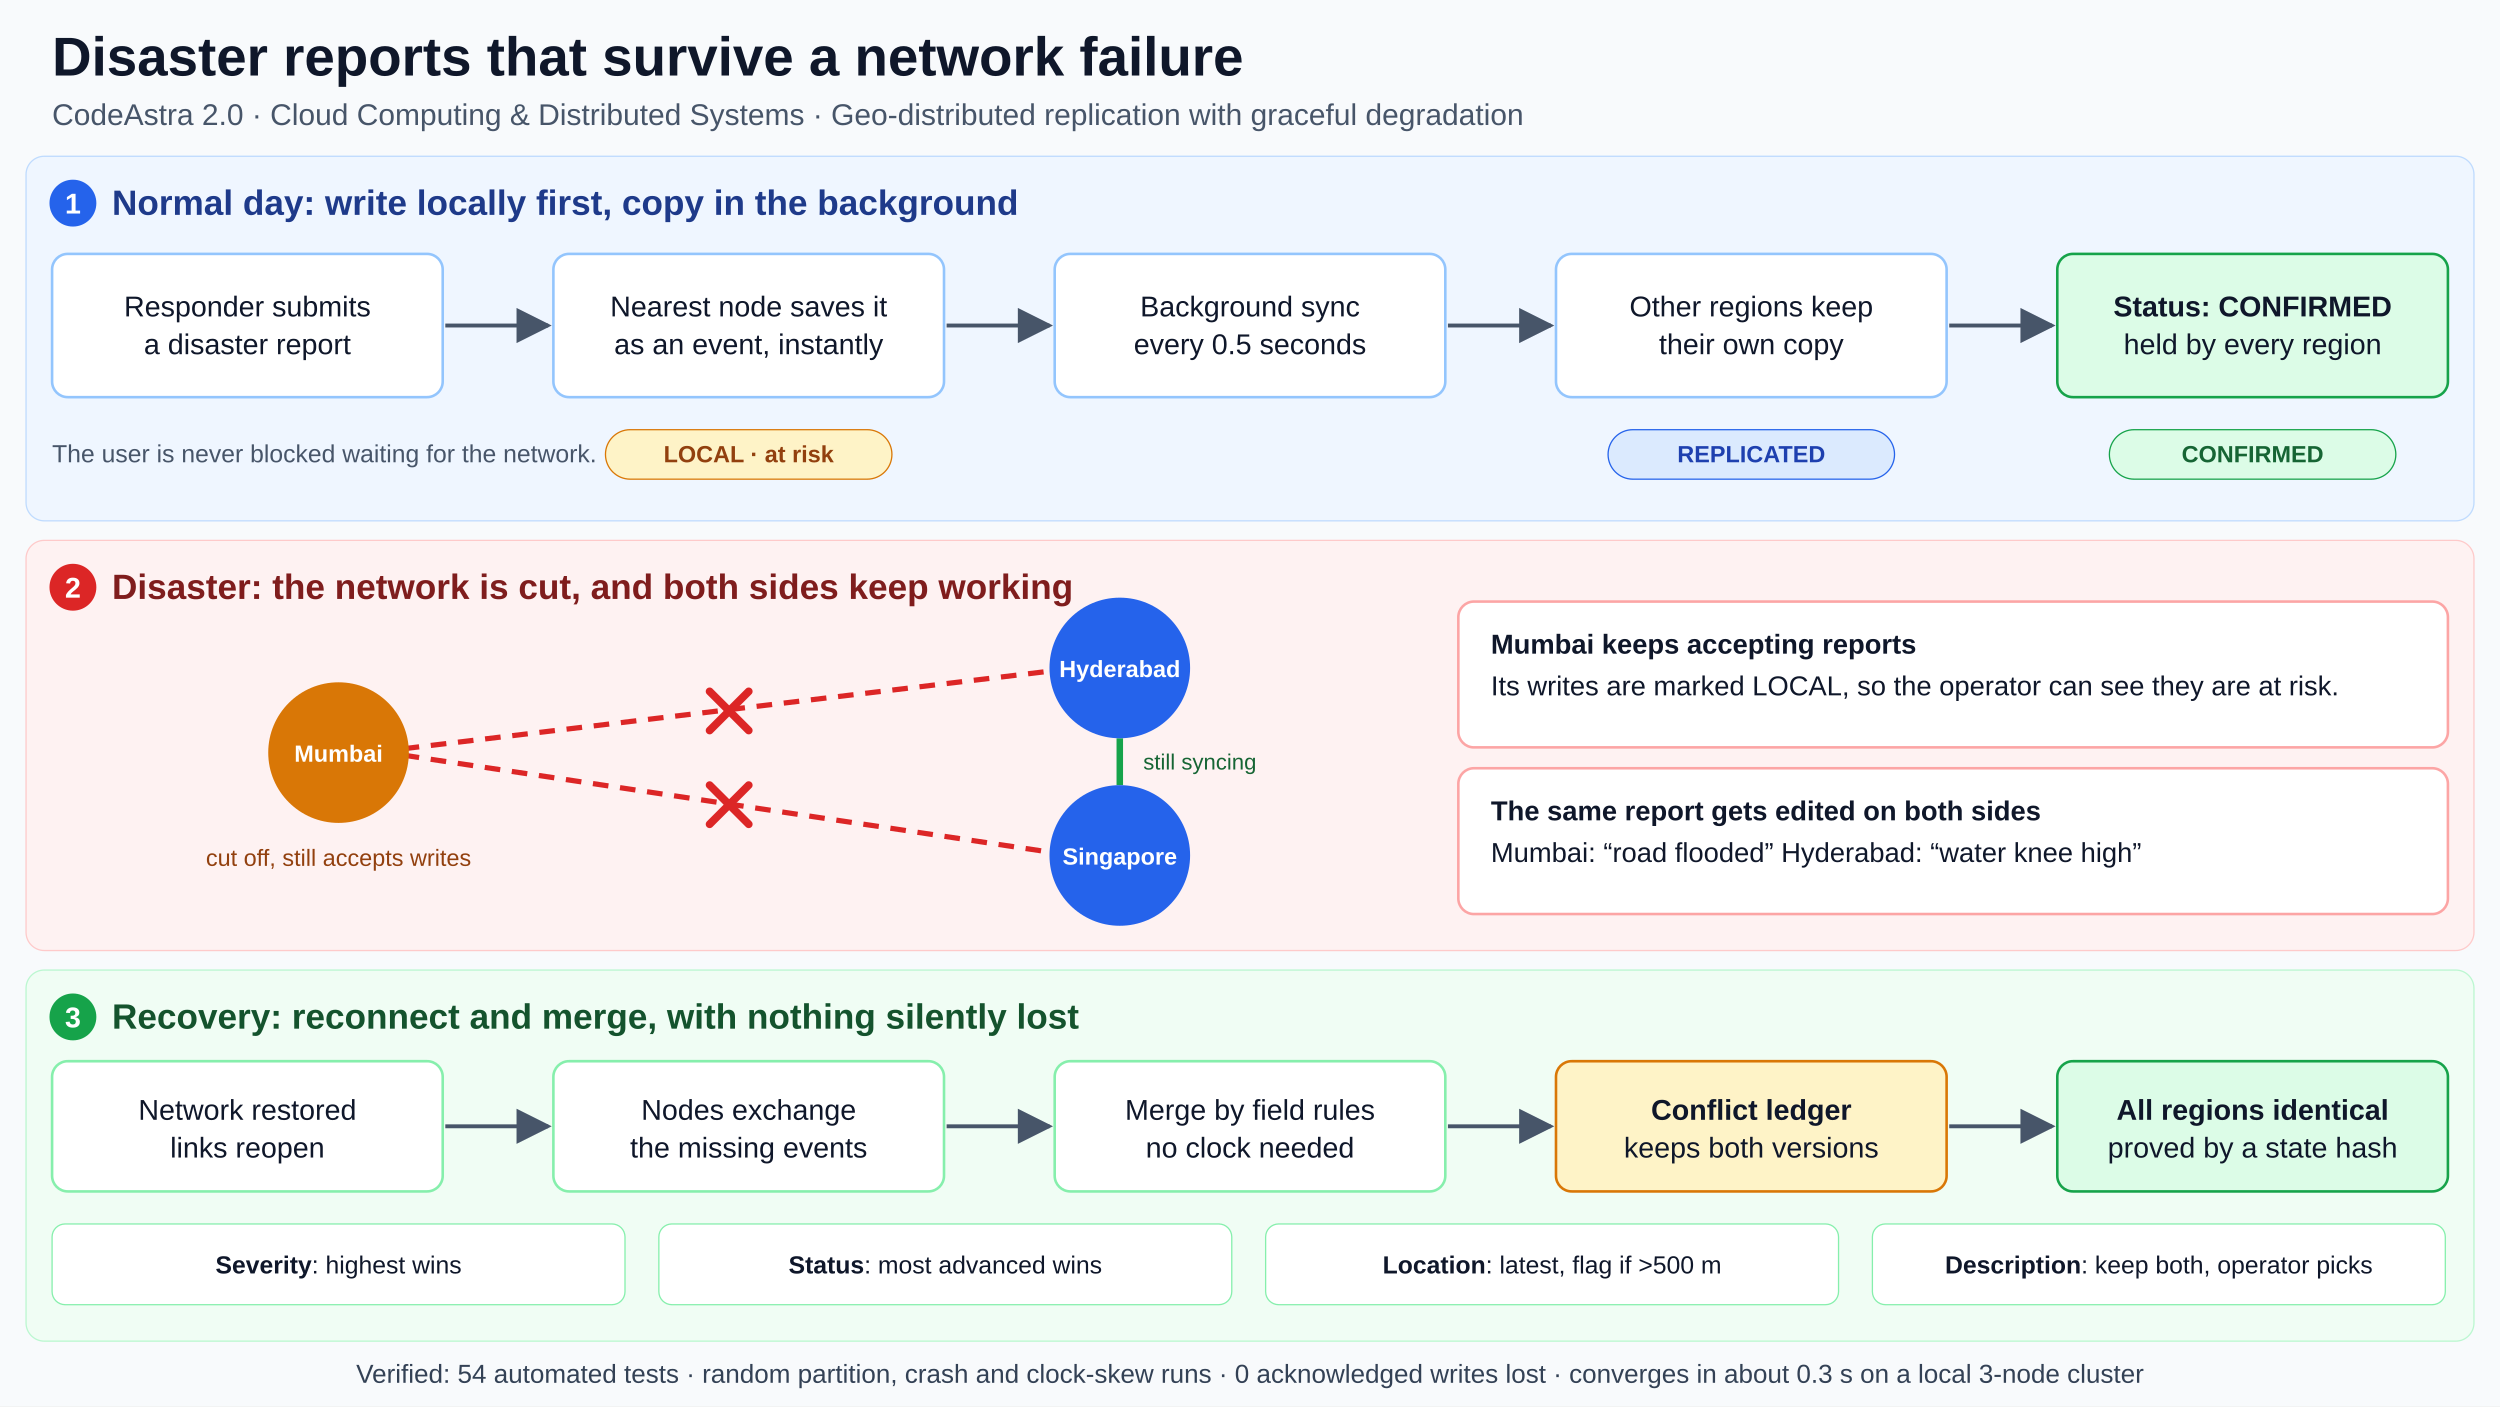
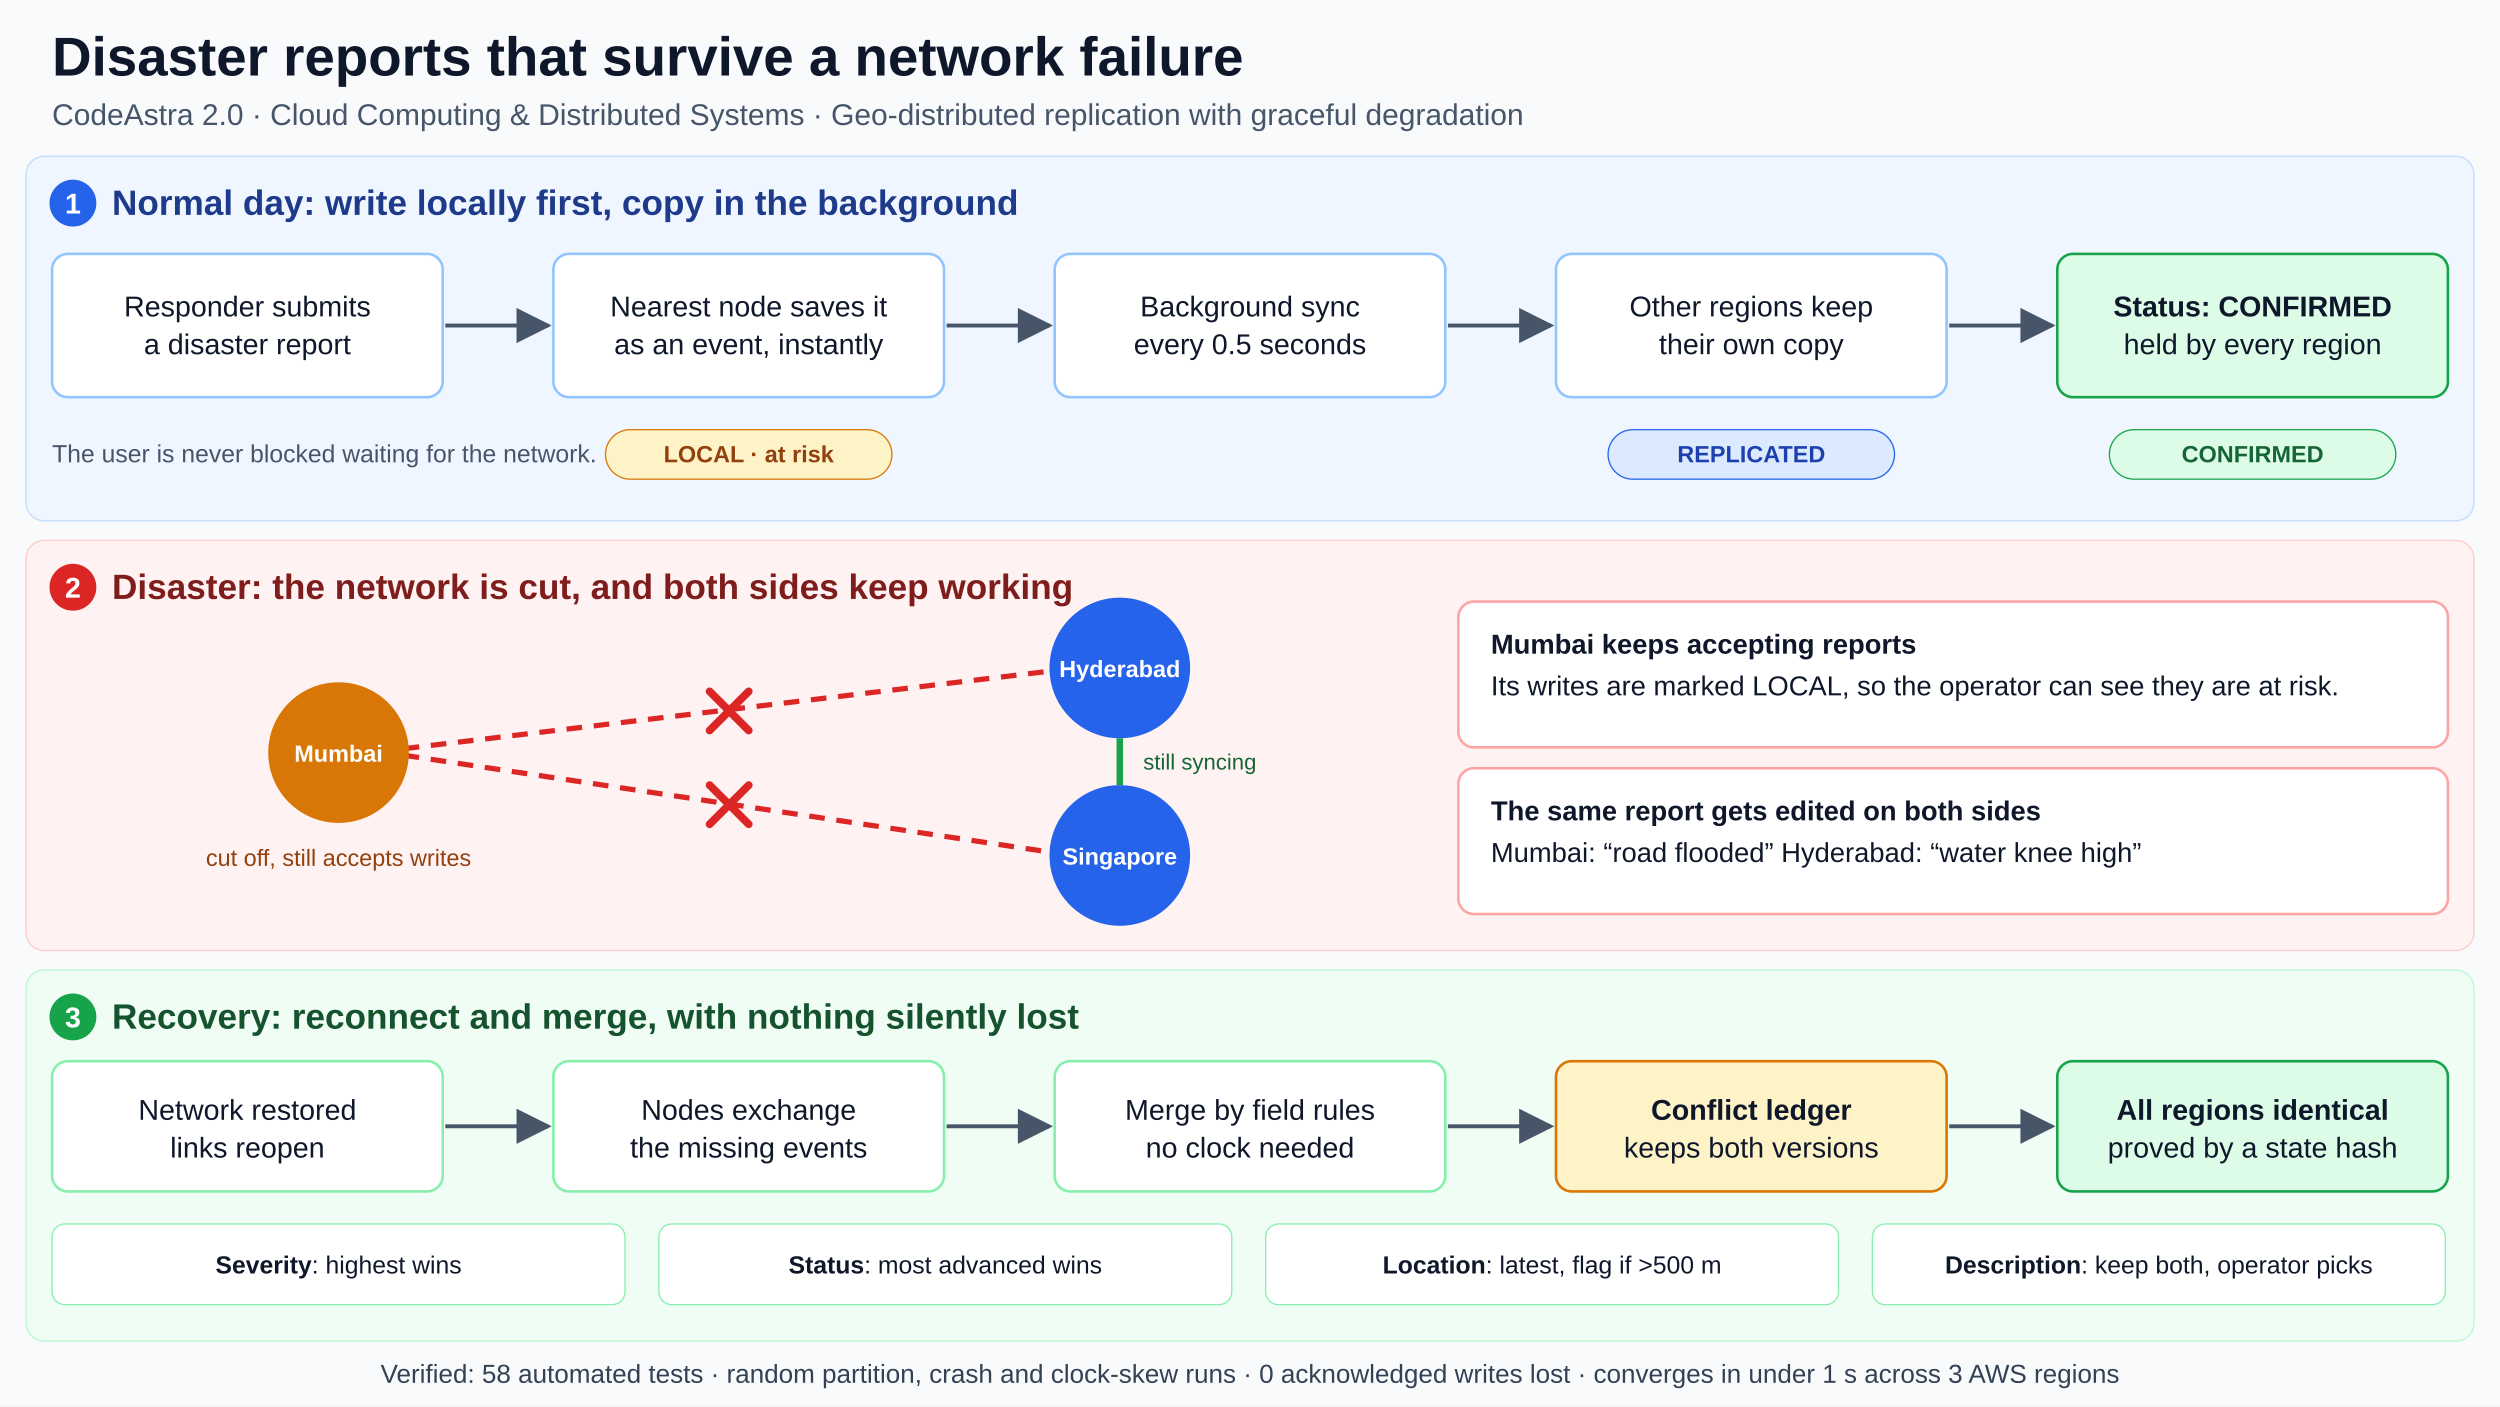
<svg xmlns="http://www.w3.org/2000/svg" width="1920" height="1080" viewBox="0 0 1920 1080" font-family="Segoe UI, Arial, sans-serif">
  <defs>
    <marker id="arrow" viewBox="0 0 10 10" refX="9" refY="5" markerWidth="9" markerHeight="9" orient="auto-start-reverse">
      <path d="M0,0 L10,5 L0,10 z" fill="#475569" />
    </marker>
  </defs>
  <rect width="1920" height="1080" fill="#f8fafc" />
  <text x="40" y="58" font-size="42" font-weight="700" fill="#0f172a">Disaster reports that survive a network failure</text>
  <text x="40" y="96" font-size="23" fill="#475569">CodeAstra 2.0 · Cloud Computing &amp; Distributed Systems · Geo-distributed replication with graceful degradation</text>
  <rect x="20" y="120" width="1880" height="280" rx="14" fill="#eff6ff" stroke="#bfdbfe" />
  <circle cx="56" cy="156" r="18" fill="#2563eb" />
  <text x="56" y="164" font-size="22" font-weight="700" fill="#fff" text-anchor="middle">1</text>
  <text x="86" y="165" font-size="27" font-weight="700" fill="#1e3a8a">Normal day: write locally first, copy in the background</text>
  <g font-size="22" text-anchor="middle" fill="#0f172a">
    <rect x="40" y="195" width="300" height="110" rx="12" fill="#fff" stroke="#93c5fd" stroke-width="2" />
    <text x="190" y="243">Responder submits</text>
    <text x="190" y="272">a disaster report</text>
    <rect x="425" y="195" width="300" height="110" rx="12" fill="#fff" stroke="#93c5fd" stroke-width="2" />
    <text x="575" y="243">Nearest node saves it</text>
    <text x="575" y="272">as an event, instantly</text>
    <rect x="810" y="195" width="300" height="110" rx="12" fill="#fff" stroke="#93c5fd" stroke-width="2" />
    <text x="960" y="243">Background sync</text>
    <text x="960" y="272">every 0.5 seconds</text>
    <rect x="1195" y="195" width="300" height="110" rx="12" fill="#fff" stroke="#93c5fd" stroke-width="2" />
    <text x="1345" y="243">Other regions keep</text>
    <text x="1345" y="272">their own copy</text>
    <rect x="1580" y="195" width="300" height="110" rx="12" fill="#dcfce7" stroke="#16a34a" stroke-width="2" />
    <text x="1730" y="243" font-weight="700">Status: CONFIRMED</text>
    <text x="1730" y="272">held by every region</text>
  </g>
  <g stroke="#475569" stroke-width="3" marker-end="url(#arrow)">
    <line x1="342" y1="250" x2="421" y2="250" />
    <line x1="727" y1="250" x2="806" y2="250" />
    <line x1="1112" y1="250" x2="1191" y2="250" />
    <line x1="1497" y1="250" x2="1576" y2="250" />
  </g>
  <g font-size="18" font-weight="600" text-anchor="middle">
    <rect x="465" y="330" width="220" height="38" rx="19" fill="#fef3c7" stroke="#d97706" />
    <text x="575" y="355" fill="#92400e">LOCAL · at risk</text>
    <rect x="1235" y="330" width="220" height="38" rx="19" fill="#dbeafe" stroke="#2563eb" />
    <text x="1345" y="355" fill="#1e40af">REPLICATED</text>
    <rect x="1620" y="330" width="220" height="38" rx="19" fill="#dcfce7" stroke="#16a34a" />
    <text x="1730" y="355" fill="#166534">CONFIRMED</text>
  </g>
  <text x="40" y="355" font-size="19" fill="#475569">The user is never blocked waiting for the network.</text>
  <rect x="20" y="415" width="1880" height="315" rx="14" fill="#fef2f2" stroke="#fecaca" />
  <circle cx="56" cy="451" r="18" fill="#dc2626" />
  <text x="56" y="459" font-size="22" font-weight="700" fill="#fff" text-anchor="middle">2</text>
  <text x="86" y="460" font-size="27" font-weight="700" fill="#7f1d1d">Disaster: the network is cut, and both sides keep working</text>
  <line x1="310" y1="575" x2="810" y2="515" stroke="#dc2626" stroke-width="4" stroke-dasharray="12 9" />
  <line x1="310" y1="580" x2="810" y2="655" stroke="#dc2626" stroke-width="4" stroke-dasharray="12 9" />
  <line x1="860" y1="567" x2="860" y2="603" stroke="#16a34a" stroke-width="5" />
  <g stroke="#dc2626" stroke-width="6" stroke-linecap="round">
    <line x1="545" y1="531" x2="575" y2="561" />
    <line x1="575" y1="531" x2="545" y2="561" />
    <line x1="545" y1="603" x2="575" y2="633" />
    <line x1="575" y1="603" x2="545" y2="633" />
  </g>
  <g text-anchor="middle" font-weight="700" fill="#fff" font-size="18">
    <circle cx="260" cy="578" r="54" fill="#d97706" />
    <text x="260" y="585">Mumbai</text>
    <circle cx="860" cy="513" r="54" fill="#2563eb" />
    <text x="860" y="520">Hyderabad</text>
    <circle cx="860" cy="657" r="54" fill="#2563eb" />
    <text x="860" y="664">Singapore</text>
  </g>
  <text x="260" y="665" font-size="18" fill="#92400e" text-anchor="middle">cut off, still accepts writes</text>
  <text x="878" y="591" font-size="17" fill="#166534">still syncing</text>
  <g font-size="21" fill="#0f172a">
    <rect x="1120" y="462" width="760" height="112" rx="12" fill="#fff" stroke="#fca5a5" stroke-width="2" />
    <text x="1145" y="502" font-weight="700">Mumbai keeps accepting reports</text>
    <text x="1145" y="534">Its writes are marked LOCAL, so the operator can see they are at risk.</text>
    <rect x="1120" y="590" width="760" height="112" rx="12" fill="#fff" stroke="#fca5a5" stroke-width="2" />
    <text x="1145" y="630" font-weight="700">The same report gets edited on both sides</text>
    <text x="1145" y="662">Mumbai: “road flooded”   Hyderabad: “water knee high”</text>
  </g>
  <rect x="20" y="745" width="1880" height="285" rx="14" fill="#f0fdf4" stroke="#bbf7d0" />
  <circle cx="56" cy="781" r="18" fill="#16a34a" />
  <text x="56" y="789" font-size="22" font-weight="700" fill="#fff" text-anchor="middle">3</text>
  <text x="86" y="790" font-size="27" font-weight="700" fill="#14532d">Recovery: reconnect and merge, with nothing silently lost</text>
  <g font-size="22" text-anchor="middle" fill="#0f172a">
    <rect x="40" y="815" width="300" height="100" rx="12" fill="#fff" stroke="#86efac" stroke-width="2" />
    <text x="190" y="860">Network restored</text>
    <text x="190" y="889">links reopen</text>
    <rect x="425" y="815" width="300" height="100" rx="12" fill="#fff" stroke="#86efac" stroke-width="2" />
    <text x="575" y="860">Nodes exchange</text>
    <text x="575" y="889">the missing events</text>
    <rect x="810" y="815" width="300" height="100" rx="12" fill="#fff" stroke="#86efac" stroke-width="2" />
    <text x="960" y="860">Merge by field rules</text>
    <text x="960" y="889">no clock needed</text>
    <rect x="1195" y="815" width="300" height="100" rx="12" fill="#fef3c7" stroke="#d97706" stroke-width="2" />
    <text x="1345" y="860" font-weight="700">Conflict ledger</text>
    <text x="1345" y="889">keeps both versions</text>
    <rect x="1580" y="815" width="300" height="100" rx="12" fill="#dcfce7" stroke="#16a34a" stroke-width="2" />
    <text x="1730" y="860" font-weight="700">All regions identical</text>
    <text x="1730" y="889">proved by a state hash</text>
  </g>
  <g stroke="#475569" stroke-width="3" marker-end="url(#arrow)">
    <line x1="342" y1="865" x2="421" y2="865" />
    <line x1="727" y1="865" x2="806" y2="865" />
    <line x1="1112" y1="865" x2="1191" y2="865" />
    <line x1="1497" y1="865" x2="1576" y2="865" />
  </g>
  <g font-size="19" text-anchor="middle" fill="#0f172a">
    <rect x="40" y="940" width="440" height="62" rx="10" fill="#fff" stroke="#86efac" />
    <text x="260" y="978">
      <tspan font-weight="700">Severity</tspan>: highest wins</text>
    <rect x="506" y="940" width="440" height="62" rx="10" fill="#fff" stroke="#86efac" />
    <text x="726" y="978">
      <tspan font-weight="700">Status</tspan>: most advanced wins</text>
    <rect x="972" y="940" width="440" height="62" rx="10" fill="#fff" stroke="#86efac" />
    <text x="1192" y="978">
      <tspan font-weight="700">Location</tspan>: latest, flag if &gt;500 m</text>
    <rect x="1438" y="940" width="440" height="62" rx="10" fill="#fff" stroke="#86efac" />
    <text x="1658" y="978">
      <tspan font-weight="700">Description</tspan>: keep both, operator picks</text>
  </g>
-   <text x="960" y="1062" font-size="20" fill="#334155" text-anchor="middle">Verified: 54 automated tests · random partition, crash and clock-skew runs · 0 acknowledged writes lost · converges in about 0.3 s on a local 3-node cluster</text>
+   <text x="960" y="1062" font-size="20" fill="#334155" text-anchor="middle">Verified: 58 automated tests · random partition, crash and clock-skew runs · 0 acknowledged writes lost · converges in under 1 s across 3 AWS regions</text>
</svg>
